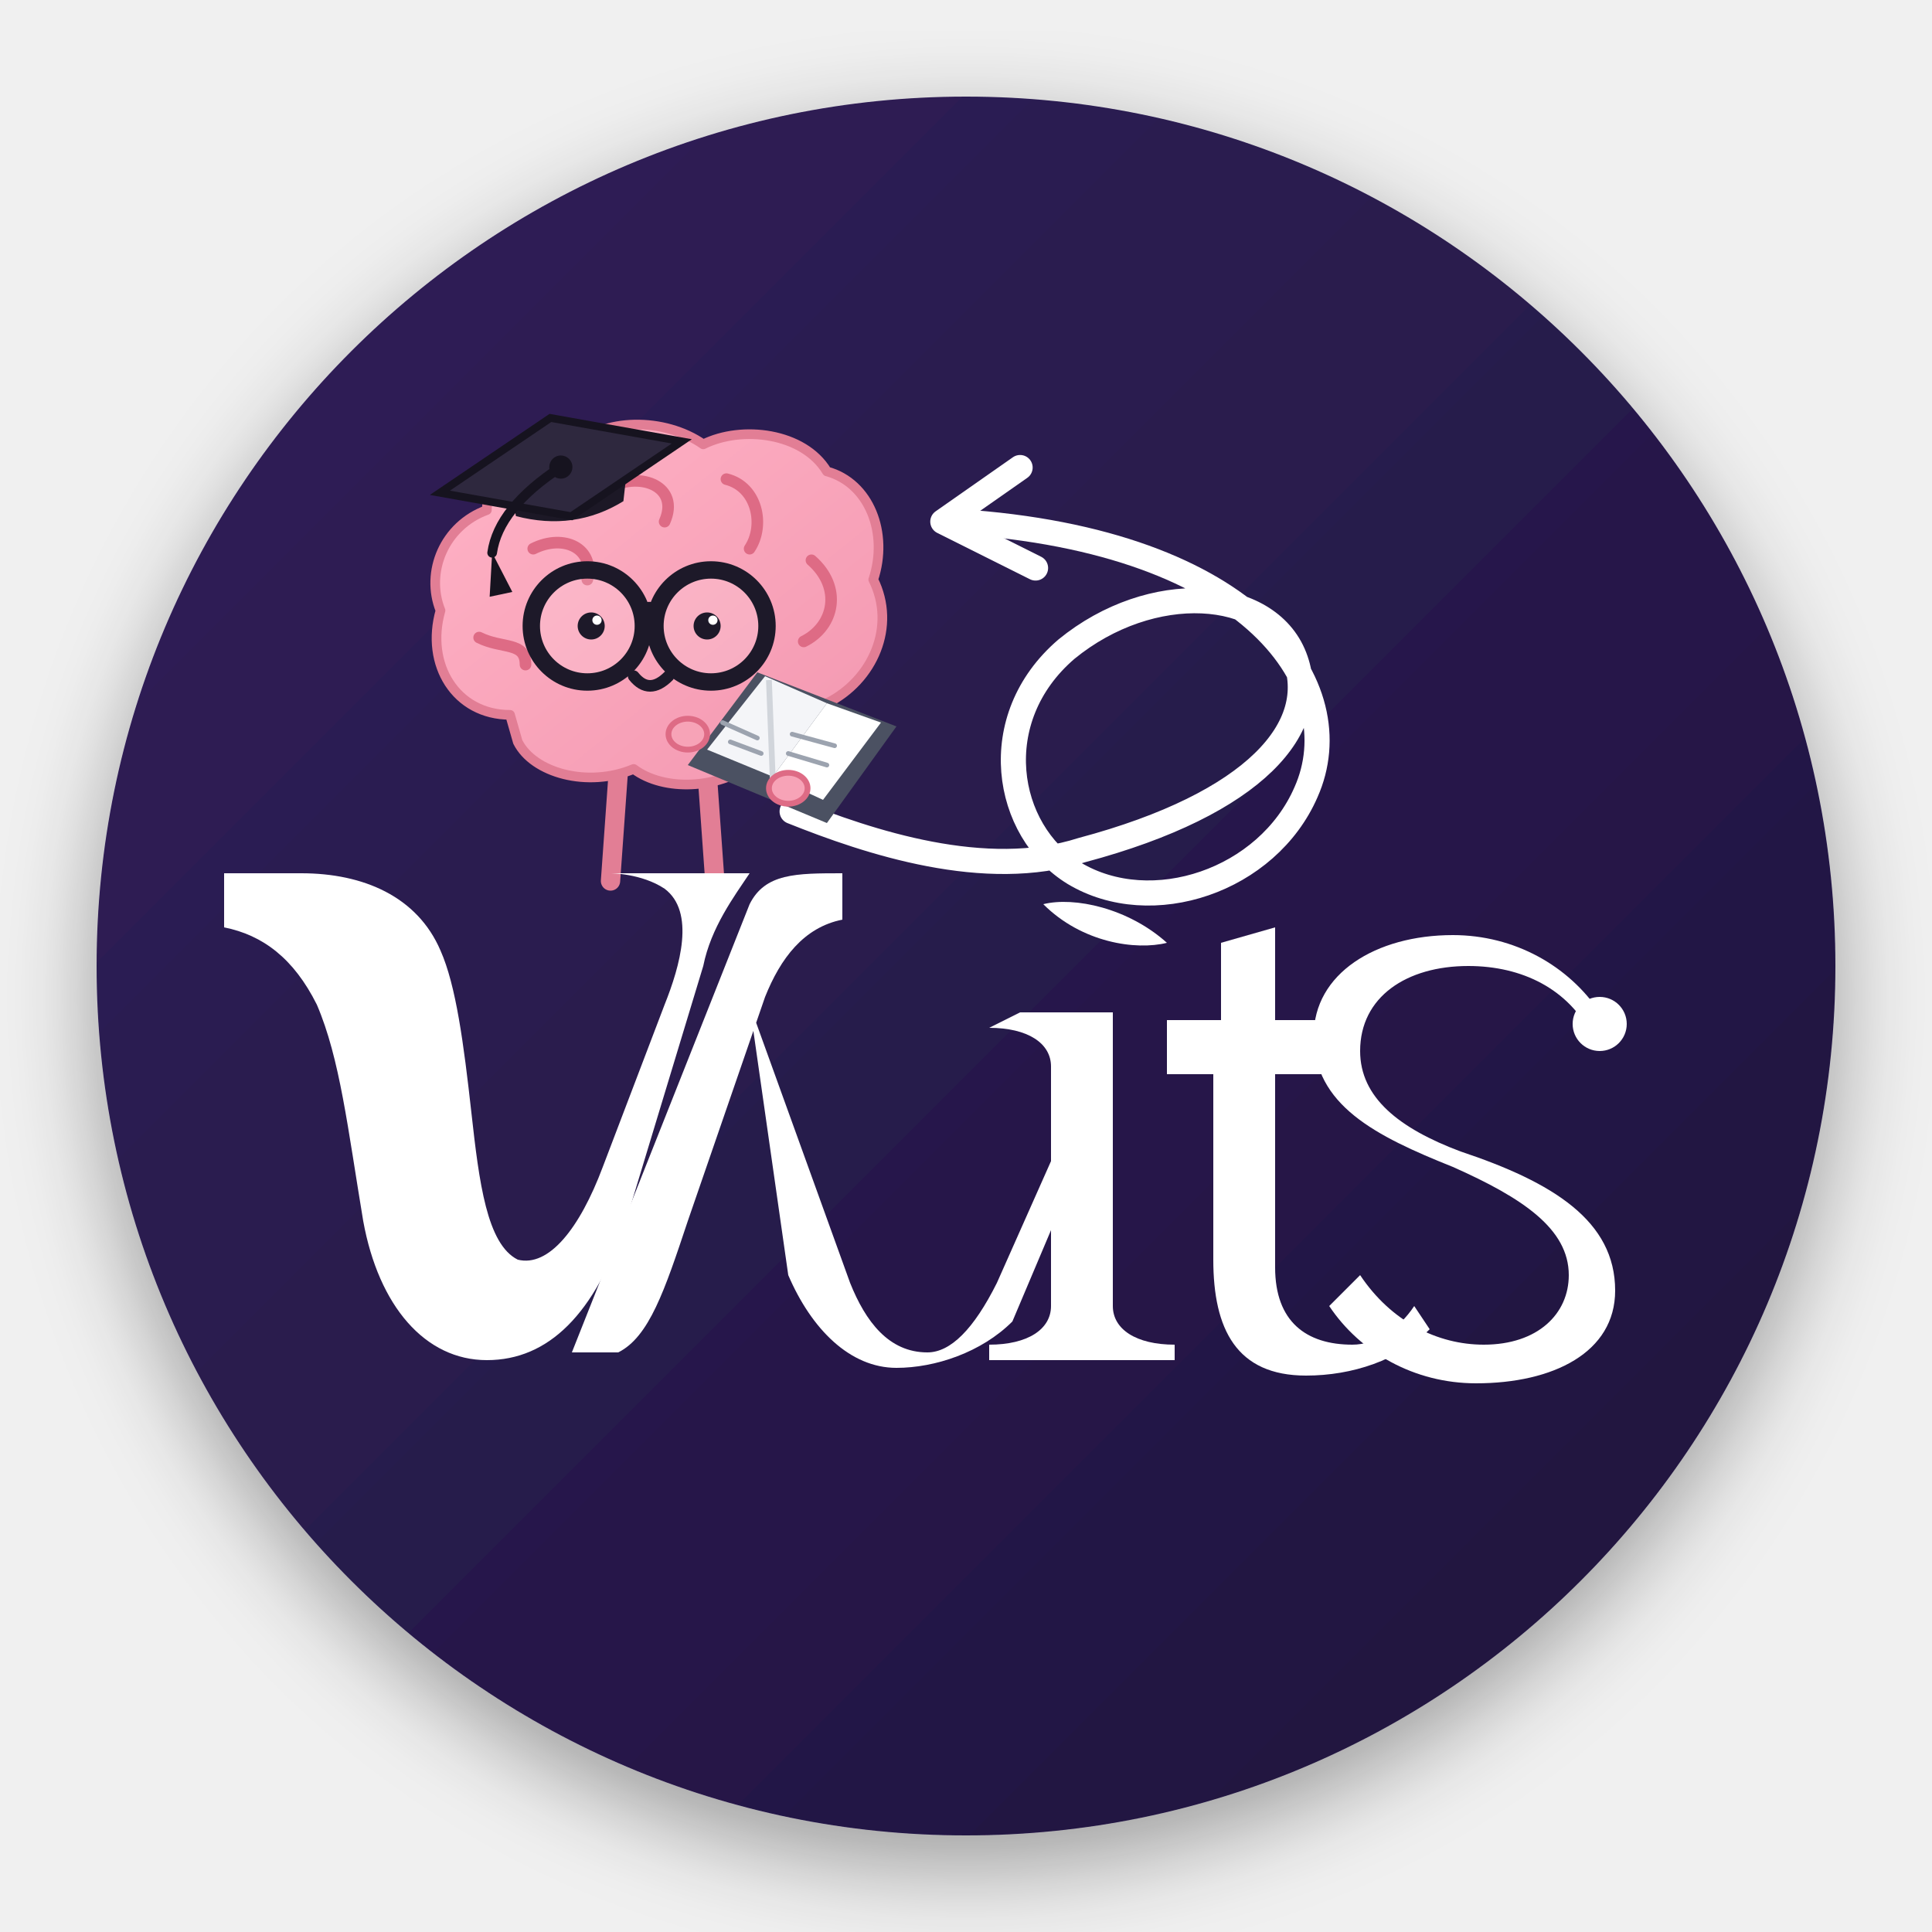
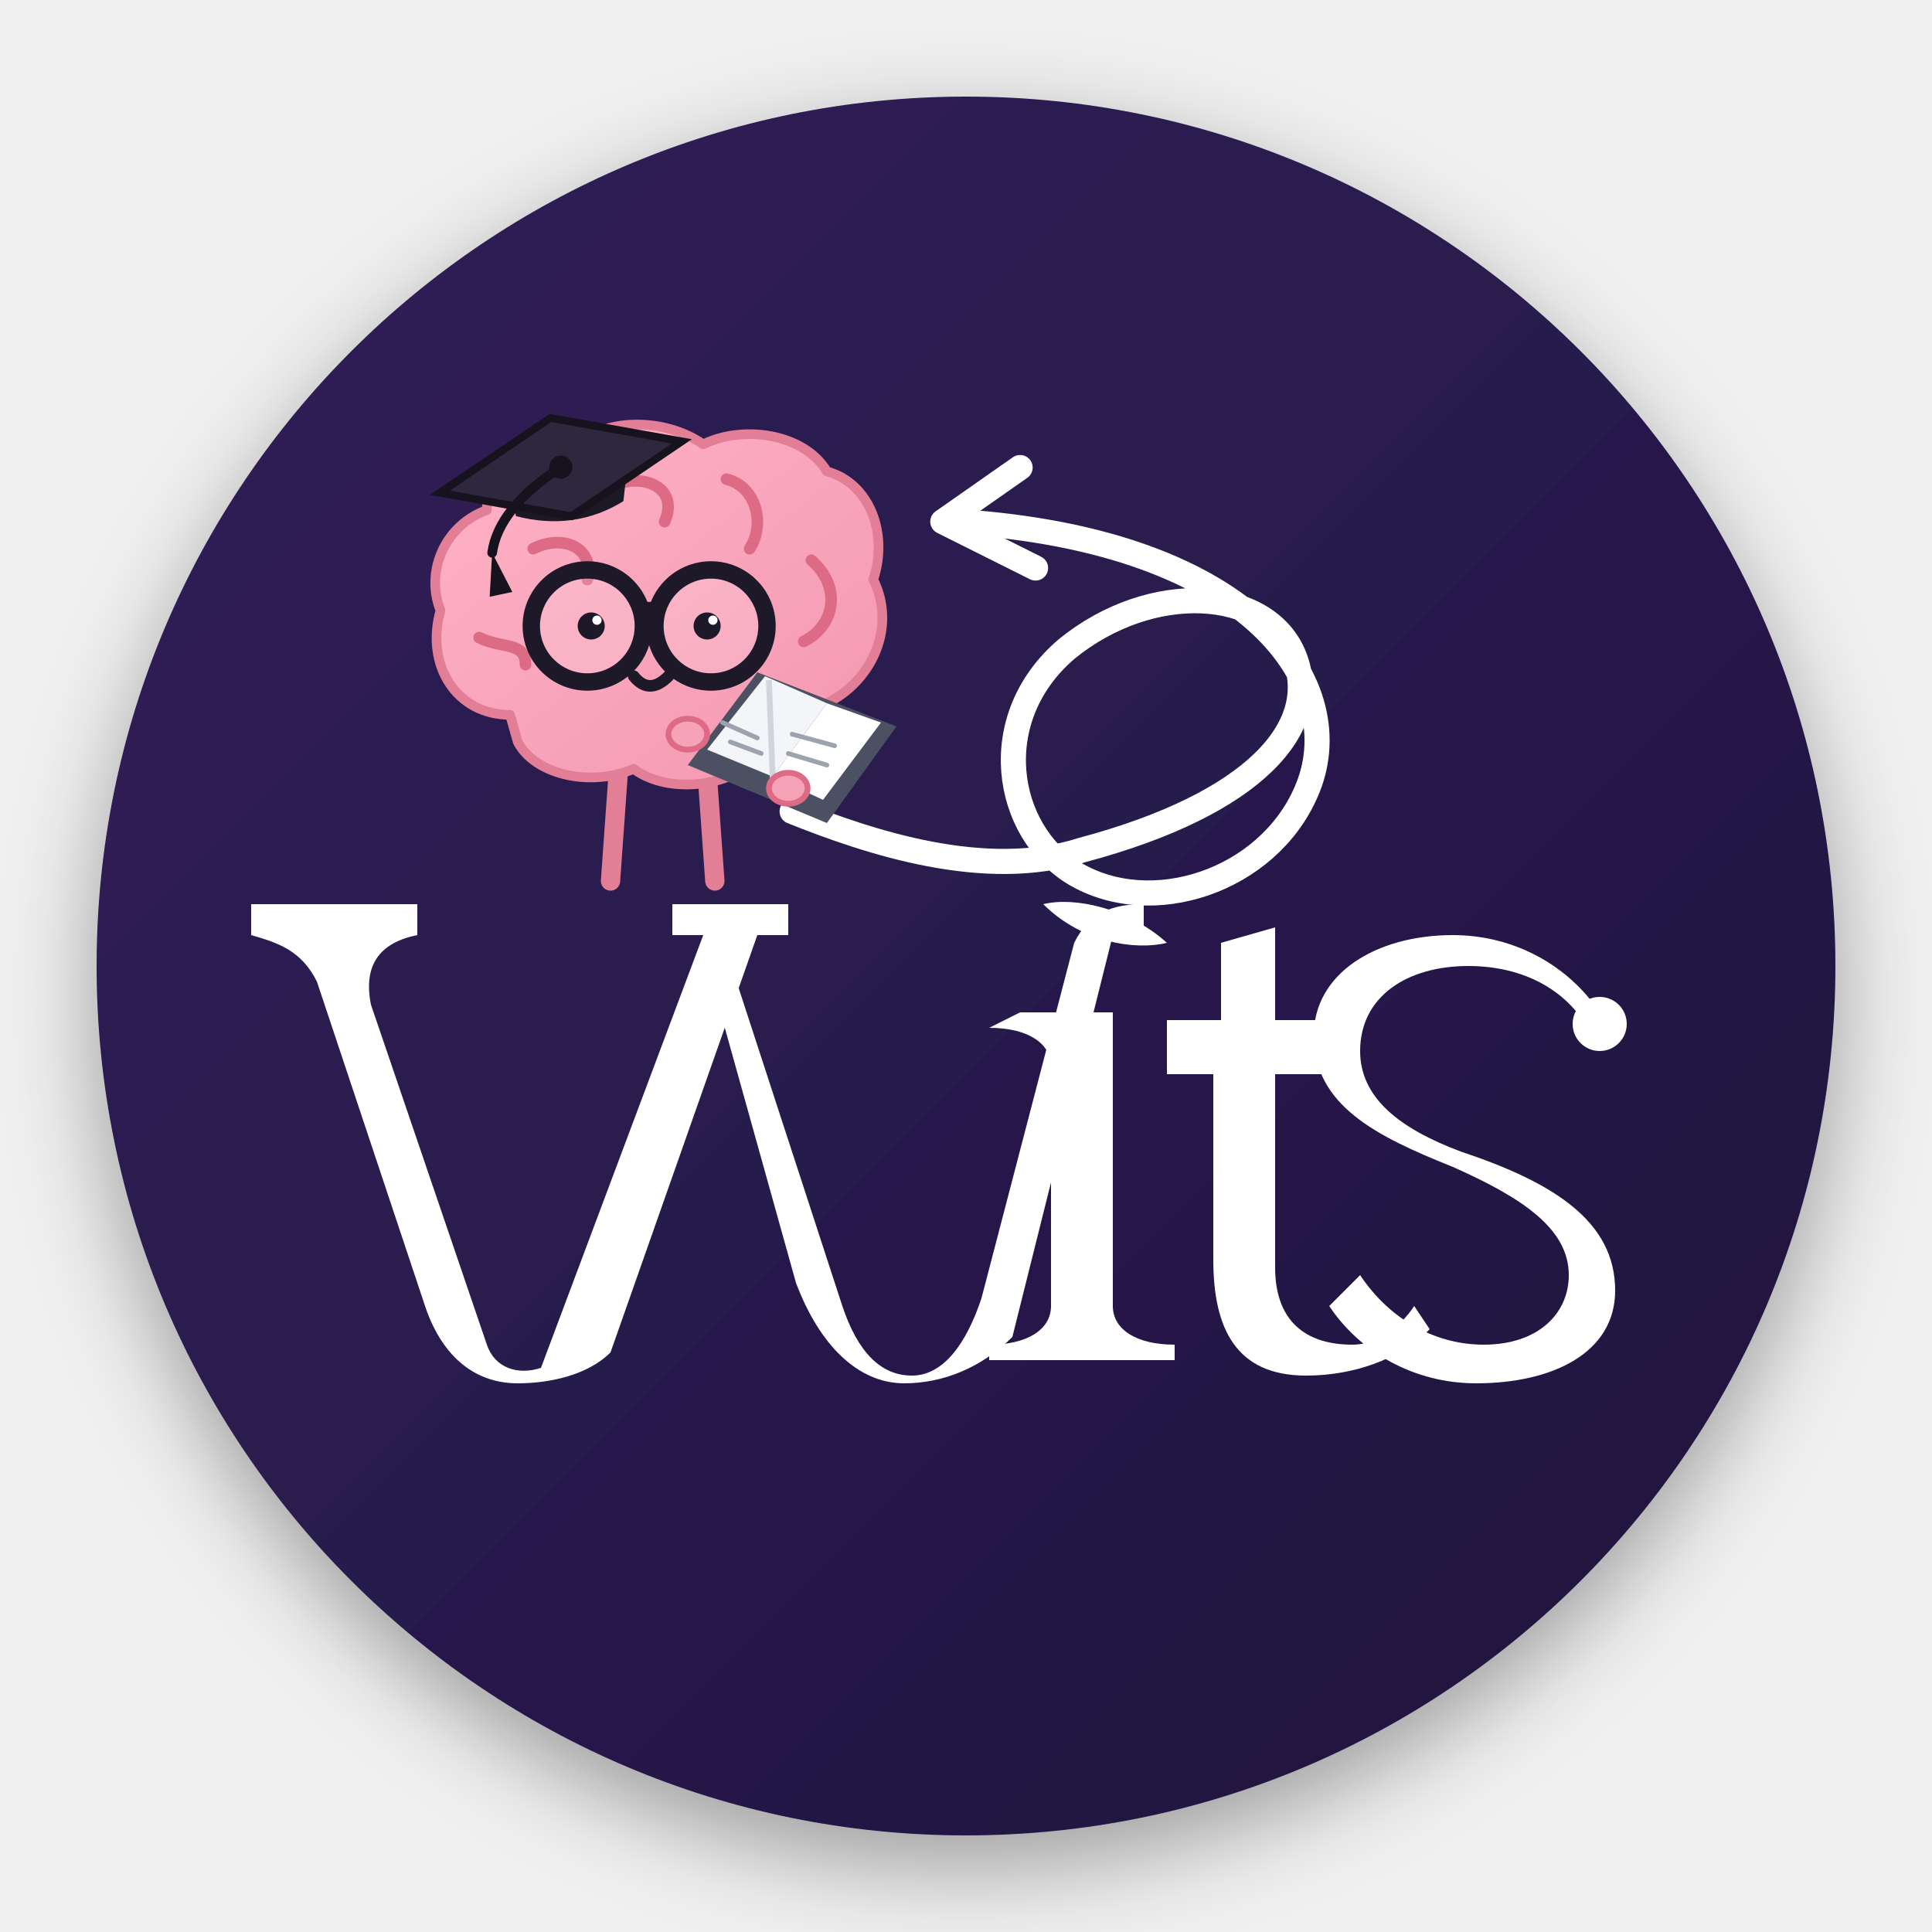
<svg xmlns="http://www.w3.org/2000/svg" viewBox="0 0 500 500" width="100%" height="100%">
  <defs>
    <filter id="badge-shadow" x="-10%" y="-10%" width="125%" height="125%">
      <feDropShadow dx="0" dy="8" stdDeviation="12" flood-color="#000000" flood-opacity="0.35" />
    </filter>
    <linearGradient id="purple-bg" x1="0%" y1="0%" x2="100%" y2="100%">
      <stop offset="0%" stop-color="#311F58" />
      <stop offset="50%" stop-color="#281A4C" />
      <stop offset="100%" stop-color="#1E123B" />
    </linearGradient>
    <linearGradient id="brain-grad" x1="0%" y1="0%" x2="100%" y2="100%">
      <stop offset="0%" stop-color="#FFB3C6" />
      <stop offset="100%" stop-color="#F397B0" />
    </linearGradient>
  </defs>
  <circle cx="250" cy="250" r="225" fill="url(#purple-bg)" filter="url(#badge-shadow)" />
  <g>
    <path d="M 205 210          C 225 218, 255 228, 280 220          C 325 208, 342 188, 335 170          C 328 152, 298 150, 276 168          C 255 186, 260 215, 278 226          C 298 238, 328 228, 338 205          C 350 178, 325 140, 248 135" fill="none" stroke="#FFFFFF" stroke-width="6.5" stroke-linecap="round" stroke-linejoin="round" />
    <path d="M 264 121 L 244 135 L 268 147" fill="none" stroke="#FFFFFF" stroke-width="6.5" stroke-linecap="round" stroke-linejoin="round" />
  </g>
  <g id="brain-character">
    <path d="M 160 200 L 158 228" stroke="#E27E95" stroke-width="5" stroke-linecap="round" />
    <path d="M 183 200 L 185 228" stroke="#E27E95" stroke-width="5" stroke-linecap="round" />
    <g fill="url(#brain-grad)" stroke="#E27E95" stroke-width="2.5" stroke-linejoin="round">
      <path d="         M 132 185         C 118 185, 110 172, 114 158         C 110 148, 115 136, 126 132         C 126 122, 136 114, 148 116         C 156 108, 172 108, 182 115         C 192 110, 208 112, 214 122         C 225 125, 230 138, 226 150         C 232 162, 226 176, 214 182         C 216 192, 206 200, 194 198         C 186 204, 172 205, 164 199         C 152 204, 138 200, 134 192         Z       " />
    </g>
    <g fill="none" stroke="#DE6B85" stroke-width="3" stroke-linecap="round">
      <path d="M 138 142 C 146 138, 154 142, 152 150" />
      <path d="M 158 126 C 166 122, 176 126, 172 135" />
      <path d="M 188 124 C 196 126, 198 136, 194 142" />
      <path d="M 210 145 C 218 152, 216 162, 208 166" />
      <path d="M 124 165 C 130 168, 136 166, 136 172" />
    </g>
    <g id="glasses">
      <circle cx="152" cy="162" r="14.5" fill="#FFFFFF" fill-opacity="0.15" stroke="#1D1929" stroke-width="4.5" />
      <circle cx="184" cy="162" r="14.5" fill="#FFFFFF" fill-opacity="0.15" stroke="#1D1929" stroke-width="4.5" />
      <path d="M 166.5 160 Q 168 156 169.5 160" fill="none" stroke="#1D1929" stroke-width="4.5" stroke-linecap="round" />
      <circle cx="153" cy="162" r="3.5" fill="#1D1929" />
      <circle cx="154.5" cy="160.5" r="1.2" fill="#FFFFFF" />
      <circle cx="183" cy="162" r="3.5" fill="#1D1929" />
      <circle cx="184.5" cy="160.5" r="1.2" fill="#FFFFFF" />
    </g>
    <path d="M 164 175 Q 168 180 173 175" fill="none" stroke="#1D1929" stroke-width="3" stroke-linecap="round" />
    <g id="book">
      <path d="M 178 198 L 196 174 L 232 188 L 214 213 Z" fill="#4B5162" />
      <path d="M 183 194 L 198 175 L 214 182 L 200 201 Z" fill="#F4F5F8" />
      <path d="M 200 201 L 214 182 L 228 187 L 213 207 Z" fill="#FFFFFF" />
      <path d="M 199 176 L 200 202" stroke="#D1D5DB" stroke-width="1.5" />
      <line x1="187" y1="187" x2="196" y2="191" stroke="#9CA3AF" stroke-width="1.2" stroke-linecap="round" />
      <line x1="189" y1="192" x2="197" y2="195" stroke="#9CA3AF" stroke-width="1.2" stroke-linecap="round" />
      <line x1="205" y1="190" x2="216" y2="193" stroke="#9CA3AF" stroke-width="1.2" stroke-linecap="round" />
      <line x1="204" y1="195" x2="214" y2="198" stroke="#9CA3AF" stroke-width="1.2" stroke-linecap="round" />
      <ellipse cx="178" cy="190" rx="5" ry="4" fill="#F7A3B7" stroke="#DE6B85" stroke-width="1.5" />
      <ellipse cx="204" cy="204" rx="5" ry="4" fill="#F7A3B7" stroke="#DE6B85" stroke-width="1.5" />
    </g>
    <g id="graduation-cap" transform="rotate(-12 145 125)">
      <path d="M 132 126 Q 146 132 162 127 L 160 133 Q 146 138 132 131 Z" fill="#1C1826" />
      <polygon points="146,108 178,121 146,134 114,121" fill="#2E283E" stroke="#16131F" stroke-width="2" />
      <circle cx="146" cy="121" r="3" fill="#16131F" />
      <path d="M 146 121 Q 128 128 124 139" fill="none" stroke="#16131F" stroke-width="2.5" stroke-linecap="round" />
      <path d="M 124 139 L 121 150 L 127 150 Z" fill="#16131F" />
    </g>
  </g>
  <g id="wits-typography" fill="#FFFFFF">
-     <path d="       M 78 226       C 94 226, 108 232, 114 246       C 118 255, 120 270, 122 288       C 124 306, 126 322, 134 326       C 142 328, 150 318, 156 302       L 172 260       C 176 250, 180 236, 172 230       C 166 226, 158 226, 158 226       L 194 226       C 190 232, 184 240, 182 250       L 162 316       C 154 340, 142 352, 126 352       C 110 352, 98 338, 94 316       C 90 292, 88 274, 82 260       C 76 248, 68 242, 58 240       L 58 226       Z     " />
-     <path d="       M 148 350       L 194 234       C 198 226, 206 226, 218 226       L 218 238       C 208 240, 202 248, 198 258       L 178 316       C 172 334, 168 346, 160 350       Z       M 194 260       L 220 332       C 224 342, 230 350, 240 350       C 246 350, 252 344, 258 332       L 282 278       L 284 290       L 262 342       C 254 350, 242 354, 232 354       C 220 354, 210 344, 204 330       Z     " />
+     <path d="       M 65 234       L 108 234       L 108 242       C 98 244, 94 250, 96 260       L 126 348       C 128 354, 134 356, 140 354       L 182 242       L 174 242       L 174 234       L 204 234       L 204 242       L 196 242       L 158 350       C 152 356, 142 358, 134 358       C 122 358, 114 350, 110 338       L 82 254       C 78 246, 72 244, 65 242       Z       M 188 246       L 218 338       C 222 350, 228 356, 236 356       C 244 356, 250 348, 254 336       L 278 244       C 282 236, 288 234, 296 234       L 296 242       L 288 242       L 262 346       C 254 354, 244 358, 234 358       C 222 358, 212 348, 206 332       L 182 246       Z     " />
    <g id="letter-i">
      <path d="M 270 234 C 278 232, 292 235, 302 244 C 294 246, 280 244, 270 234 Z" />
      <path d="         M 264 262         L 288 262         L 288 338         C 288 344, 294 348, 304 348         L 304 352         L 256 352         L 256 348         C 266 348, 272 344, 272 338         L 272 276         C 272 270, 266 266, 256 266         Z       " />
    </g>
    <g id="letter-t">
      <path d="         M 302 278         L 302 264         L 316 264         L 316 244         L 330 240         L 330 264         L 352 264         L 352 278         L 330 278         L 330 328         C 330 342, 338 348, 350 348         C 356 348, 362 344, 366 338         L 370 344         C 362 352, 350 356, 338 356         C 320 356, 314 344, 314 326         L 314 278         Z       " />
    </g>
    <g id="letter-s">
      <path d="         M 412 268         C 406 256, 394 250, 380 250         C 364 250, 352 258, 352 272         C 352 284, 362 292, 378 298         C 402 306, 418 316, 418 334         C 418 350, 402 358, 382 358         C 366 358, 352 350, 344 338         L 352 330         C 360 342, 372 348, 384 348         C 398 348, 406 340, 406 330         C 406 318, 394 310, 376 302         C 356 294, 340 286, 340 268         C 340 252, 356 242, 376 242         C 392 242, 406 250, 414 262         Z       " />
      <circle cx="414" cy="265" r="7" />
    </g>
  </g>
</svg>
